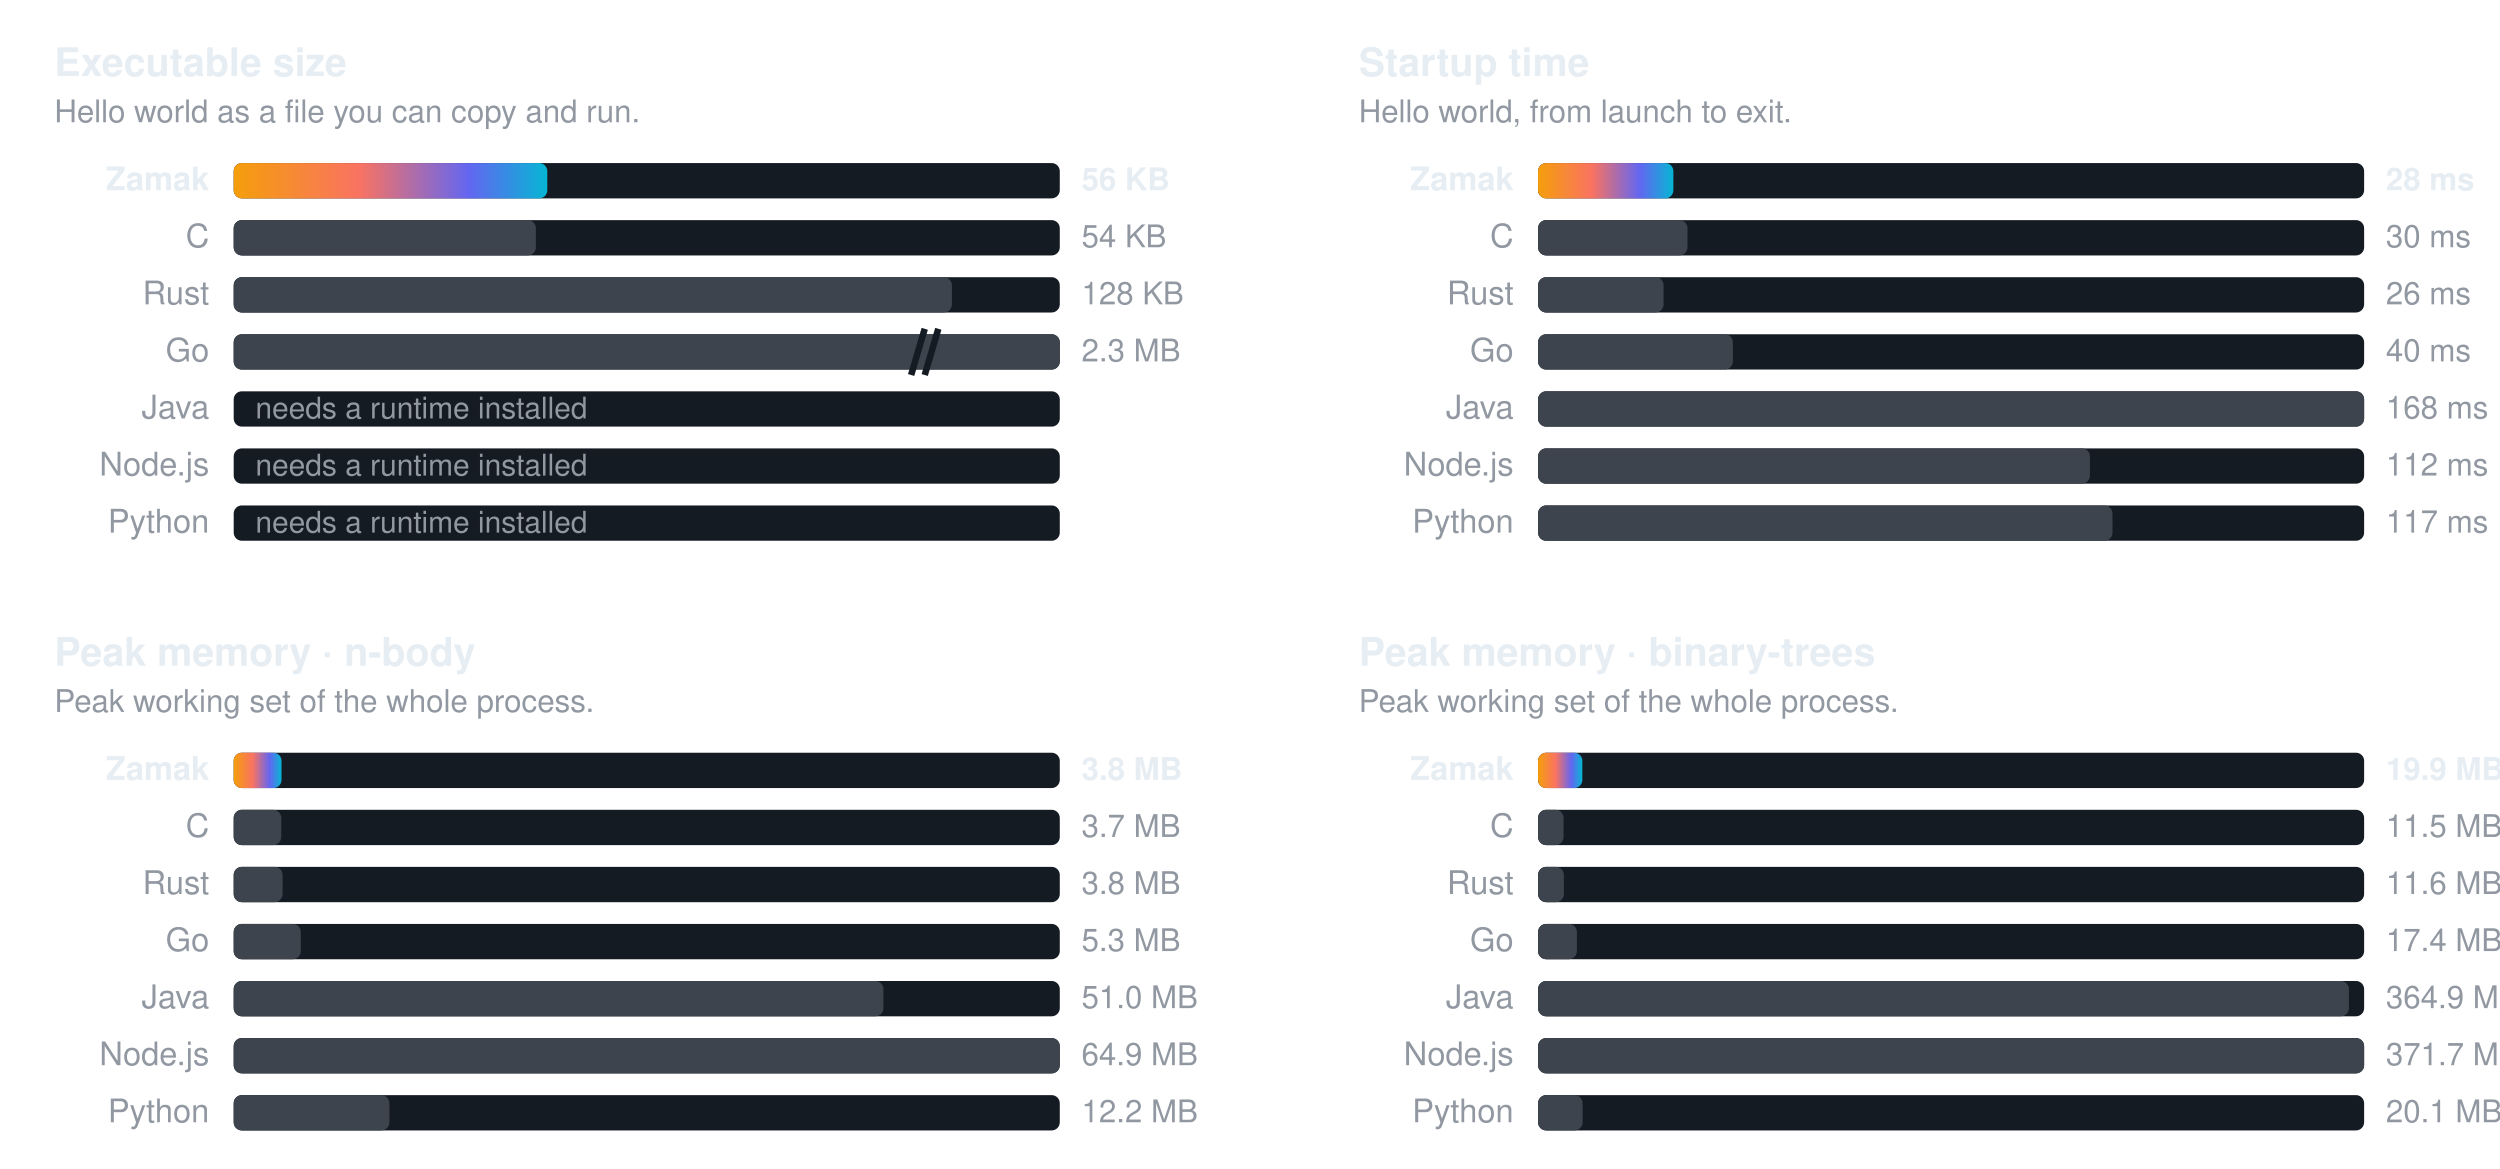
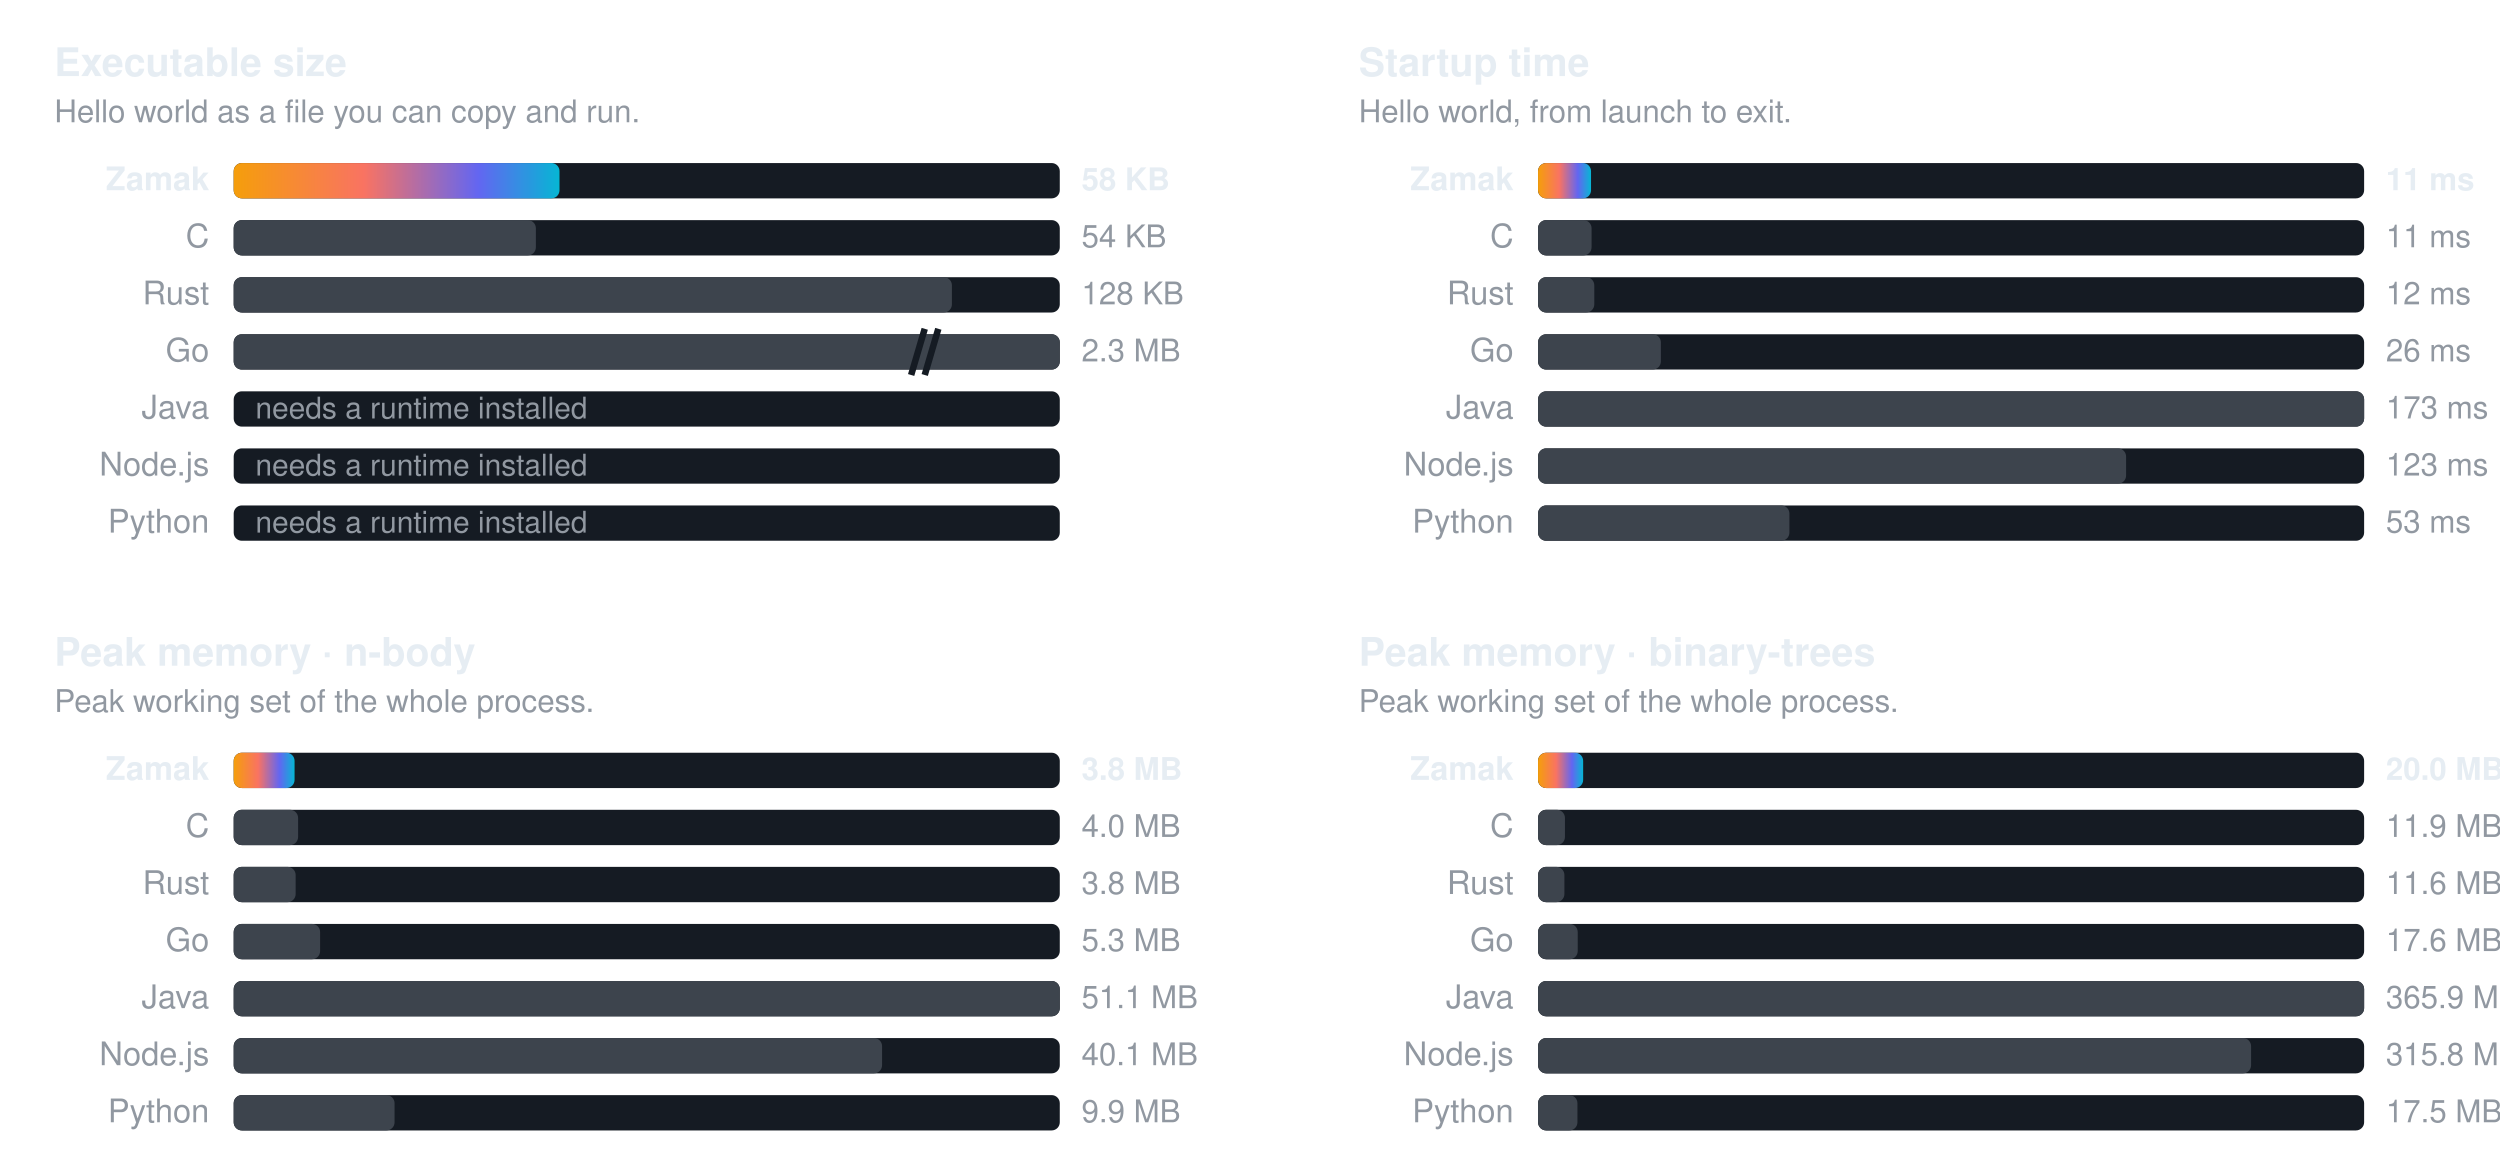
<svg xmlns="http://www.w3.org/2000/svg" viewBox="0 0 920 430" width="920" height="430" role="img" aria-label="Executable size, startup time, and peak memory of Zamak, C, Rust, Go, Java, Node.js, and Python" font-family="-apple-system, 'Segoe UI', Helvetica, Arial, sans-serif">
  <defs>
    <linearGradient id="brand" x1="0" x2="1" y1="0" y2="0">
      <stop offset="0" stop-color="#f59e0b" />
      <stop offset="0.4" stop-color="#f97362" />
      <stop offset="0.75" stop-color="#6366f1" />
      <stop offset="1" stop-color="#06b6d4" />
    </linearGradient>
  </defs>
  <text x="20" y="28" font-size="14.5" font-weight="600" fill="#e6edf3">Executable size</text>
  <text x="20" y="45" font-size="11.5" fill="#9198a1">Hello world as a file you can copy and run.</text>
  <text x="77" y="70" font-size="12" text-anchor="end" font-weight="600" fill="#e6edf3">Zamak</text>
  <rect x="86" y="60" width="304" height="13" rx="3" fill="#151b23" />
-   <rect x="86" y="60" width="115.4" height="13" rx="3" fill="url(#brand)" />
-   <text x="398" y="70" font-size="11.5" font-weight="600" fill="#e6edf3">56 KB</text>
+   <rect x="86" y="60" width="119.9" height="13" rx="3" fill="url(#brand)" />
+   <text x="398" y="70" font-size="11.5" font-weight="600" fill="#e6edf3">58 KB</text>
  <text x="77" y="91" font-size="12" text-anchor="end" font-weight="400" fill="#9198a1">C</text>
  <rect x="86" y="81" width="304" height="13" rx="3" fill="#151b23" />
  <rect x="86" y="81" width="111.2" height="13" rx="3" fill="#3d444d" />
  <text x="398" y="91" font-size="11.5" font-weight="400" fill="#9198a1">54 KB</text>
  <text x="77" y="112" font-size="12" text-anchor="end" font-weight="400" fill="#9198a1">Rust</text>
  <rect x="86" y="102" width="304" height="13" rx="3" fill="#151b23" />
  <rect x="86" y="102" width="264.3" height="13" rx="3" fill="#3d444d" />
  <text x="398" y="112" font-size="11.5" font-weight="400" fill="#9198a1">128 KB</text>
  <text x="77" y="133" font-size="12" text-anchor="end" font-weight="400" fill="#9198a1">Go</text>
  <rect x="86" y="123" width="304" height="13" rx="3" fill="#151b23" />
  <rect x="86" y="123" width="304.0" height="13" rx="3" fill="#3d444d" />
  <path d="M335.3 138 l5 -17" stroke="#151b23" stroke-width="2.4" />
  <path d="M340.3 138 l5 -17" stroke="#151b23" stroke-width="2.4" />
  <text x="398" y="133" font-size="11.5" font-weight="400" fill="#9198a1">2.3 MB</text>
  <text x="77" y="154" font-size="12" text-anchor="end" font-weight="400" fill="#9198a1">Java</text>
  <rect x="86" y="144" width="304" height="13" rx="3" fill="#151b23" />
  <text x="94" y="154" font-size="11" fill="#9198a1">needs a runtime installed</text>
  <text x="77" y="175" font-size="12" text-anchor="end" font-weight="400" fill="#9198a1">Node.js</text>
  <rect x="86" y="165" width="304" height="13" rx="3" fill="#151b23" />
  <text x="94" y="175" font-size="11" fill="#9198a1">needs a runtime installed</text>
  <text x="77" y="196" font-size="12" text-anchor="end" font-weight="400" fill="#9198a1">Python</text>
  <rect x="86" y="186" width="304" height="13" rx="3" fill="#151b23" />
  <text x="94" y="196" font-size="11" fill="#9198a1">needs a runtime installed</text>
  <text x="500" y="28" font-size="14.5" font-weight="600" fill="#e6edf3">Startup time</text>
  <text x="500" y="45" font-size="11.5" fill="#9198a1">Hello world, from launch to exit.</text>
  <text x="557" y="70" font-size="12" text-anchor="end" font-weight="600" fill="#e6edf3">Zamak</text>
  <rect x="566" y="60" width="304" height="13" rx="3" fill="#151b23" />
-   <rect x="566" y="60" width="49.8" height="13" rx="3" fill="url(#brand)" />
-   <text x="878" y="70" font-size="11.5" font-weight="600" fill="#e6edf3">28 ms</text>
+   <rect x="566" y="60" width="19.5" height="13" rx="3" fill="url(#brand)" />
+   <text x="878" y="70" font-size="11.5" font-weight="600" fill="#e6edf3">11 ms</text>
  <text x="557" y="91" font-size="12" text-anchor="end" font-weight="400" fill="#9198a1">C</text>
  <rect x="566" y="81" width="304" height="13" rx="3" fill="#151b23" />
-   <rect x="566" y="81" width="55.0" height="13" rx="3" fill="#3d444d" />
-   <text x="878" y="91" font-size="11.5" font-weight="400" fill="#9198a1">30 ms</text>
+   <rect x="566" y="81" width="19.7" height="13" rx="3" fill="#3d444d" />
+   <text x="878" y="91" font-size="11.5" font-weight="400" fill="#9198a1">11 ms</text>
  <text x="557" y="112" font-size="12" text-anchor="end" font-weight="400" fill="#9198a1">Rust</text>
  <rect x="566" y="102" width="304" height="13" rx="3" fill="#151b23" />
-   <rect x="566" y="102" width="46.2" height="13" rx="3" fill="#3d444d" />
-   <text x="878" y="112" font-size="11.5" font-weight="400" fill="#9198a1">26 ms</text>
+   <rect x="566" y="102" width="20.7" height="13" rx="3" fill="#3d444d" />
+   <text x="878" y="112" font-size="11.5" font-weight="400" fill="#9198a1">12 ms</text>
  <text x="557" y="133" font-size="12" text-anchor="end" font-weight="400" fill="#9198a1">Go</text>
  <rect x="566" y="123" width="304" height="13" rx="3" fill="#151b23" />
-   <rect x="566" y="123" width="71.7" height="13" rx="3" fill="#3d444d" />
-   <text x="878" y="133" font-size="11.5" font-weight="400" fill="#9198a1">40 ms</text>
+   <rect x="566" y="123" width="45.2" height="13" rx="3" fill="#3d444d" />
+   <text x="878" y="133" font-size="11.5" font-weight="400" fill="#9198a1">26 ms</text>
  <text x="557" y="154" font-size="12" text-anchor="end" font-weight="400" fill="#9198a1">Java</text>
  <rect x="566" y="144" width="304" height="13" rx="3" fill="#151b23" />
  <rect x="566" y="144" width="304.0" height="13" rx="3" fill="#3d444d" />
-   <text x="878" y="154" font-size="11.5" font-weight="400" fill="#9198a1">168 ms</text>
+   <text x="878" y="154" font-size="11.5" font-weight="400" fill="#9198a1">173 ms</text>
  <text x="557" y="175" font-size="12" text-anchor="end" font-weight="400" fill="#9198a1">Node.js</text>
  <rect x="566" y="165" width="304" height="13" rx="3" fill="#151b23" />
-   <rect x="566" y="165" width="203.1" height="13" rx="3" fill="#3d444d" />
-   <text x="878" y="175" font-size="11.5" font-weight="400" fill="#9198a1">112 ms</text>
+   <rect x="566" y="165" width="216.4" height="13" rx="3" fill="#3d444d" />
+   <text x="878" y="175" font-size="11.5" font-weight="400" fill="#9198a1">123 ms</text>
  <text x="557" y="196" font-size="12" text-anchor="end" font-weight="400" fill="#9198a1">Python</text>
  <rect x="566" y="186" width="304" height="13" rx="3" fill="#151b23" />
-   <rect x="566" y="186" width="211.4" height="13" rx="3" fill="#3d444d" />
-   <text x="878" y="196" font-size="11.5" font-weight="400" fill="#9198a1">117 ms</text>
+   <rect x="566" y="186" width="92.5" height="13" rx="3" fill="#3d444d" />
+   <text x="878" y="196" font-size="11.5" font-weight="400" fill="#9198a1">53 ms</text>
  <text x="20" y="245" font-size="14.5" font-weight="600" fill="#e6edf3">Peak memory · n-body</text>
  <text x="20" y="262" font-size="11.5" fill="#9198a1">Peak working set of the whole process.</text>
  <text x="77" y="287" font-size="12" text-anchor="end" font-weight="600" fill="#e6edf3">Zamak</text>
  <rect x="86" y="277" width="304" height="13" rx="3" fill="#151b23" />
-   <rect x="86" y="277" width="17.6" height="13" rx="3" fill="url(#brand)" />
+   <rect x="86" y="277" width="22.4" height="13" rx="3" fill="url(#brand)" />
  <text x="398" y="287" font-size="11.5" font-weight="600" fill="#e6edf3">3.8 MB</text>
  <text x="77" y="308" font-size="12" text-anchor="end" font-weight="400" fill="#9198a1">C</text>
  <rect x="86" y="298" width="304" height="13" rx="3" fill="#151b23" />
-   <rect x="86" y="298" width="17.5" height="13" rx="3" fill="#3d444d" />
-   <text x="398" y="308" font-size="11.5" font-weight="400" fill="#9198a1">3.7 MB</text>
+   <rect x="86" y="298" width="23.7" height="13" rx="3" fill="#3d444d" />
+   <text x="398" y="308" font-size="11.5" font-weight="400" fill="#9198a1">4.0 MB</text>
  <text x="77" y="329" font-size="12" text-anchor="end" font-weight="400" fill="#9198a1">Rust</text>
  <rect x="86" y="319" width="304" height="13" rx="3" fill="#151b23" />
-   <rect x="86" y="319" width="18.0" height="13" rx="3" fill="#3d444d" />
+   <rect x="86" y="319" width="22.8" height="13" rx="3" fill="#3d444d" />
  <text x="398" y="329" font-size="11.5" font-weight="400" fill="#9198a1">3.8 MB</text>
  <text x="77" y="350" font-size="12" text-anchor="end" font-weight="400" fill="#9198a1">Go</text>
  <rect x="86" y="340" width="304" height="13" rx="3" fill="#151b23" />
-   <rect x="86" y="340" width="24.7" height="13" rx="3" fill="#3d444d" />
+   <rect x="86" y="340" width="31.8" height="13" rx="3" fill="#3d444d" />
  <text x="398" y="350" font-size="11.5" font-weight="400" fill="#9198a1">5.3 MB</text>
  <text x="77" y="371" font-size="12" text-anchor="end" font-weight="400" fill="#9198a1">Java</text>
  <rect x="86" y="361" width="304" height="13" rx="3" fill="#151b23" />
-   <rect x="86" y="361" width="239.1" height="13" rx="3" fill="#3d444d" />
-   <text x="398" y="371" font-size="11.5" font-weight="400" fill="#9198a1">51.0 MB</text>
+   <rect x="86" y="361" width="304.0" height="13" rx="3" fill="#3d444d" />
+   <text x="398" y="371" font-size="11.5" font-weight="400" fill="#9198a1">51.1 MB</text>
  <text x="77" y="392" font-size="12" text-anchor="end" font-weight="400" fill="#9198a1">Node.js</text>
  <rect x="86" y="382" width="304" height="13" rx="3" fill="#151b23" />
-   <rect x="86" y="382" width="304.0" height="13" rx="3" fill="#3d444d" />
-   <text x="398" y="392" font-size="11.5" font-weight="400" fill="#9198a1">64.9 MB</text>
+   <rect x="86" y="382" width="238.6" height="13" rx="3" fill="#3d444d" />
+   <text x="398" y="392" font-size="11.5" font-weight="400" fill="#9198a1">40.1 MB</text>
  <text x="77" y="413" font-size="12" text-anchor="end" font-weight="400" fill="#9198a1">Python</text>
  <rect x="86" y="403" width="304" height="13" rx="3" fill="#151b23" />
-   <rect x="86" y="403" width="57.3" height="13" rx="3" fill="#3d444d" />
-   <text x="398" y="413" font-size="11.5" font-weight="400" fill="#9198a1">12.2 MB</text>
+   <rect x="86" y="403" width="59.2" height="13" rx="3" fill="#3d444d" />
+   <text x="398" y="413" font-size="11.5" font-weight="400" fill="#9198a1">9.9 MB</text>
  <text x="500" y="245" font-size="14.5" font-weight="600" fill="#e6edf3">Peak memory · binary-trees</text>
  <text x="500" y="262" font-size="11.5" fill="#9198a1">Peak working set of the whole process.</text>
  <text x="557" y="287" font-size="12" text-anchor="end" font-weight="600" fill="#e6edf3">Zamak</text>
  <rect x="566" y="277" width="304" height="13" rx="3" fill="#151b23" />
-   <rect x="566" y="277" width="16.3" height="13" rx="3" fill="url(#brand)" />
-   <text x="878" y="287" font-size="11.5" font-weight="600" fill="#e6edf3">19.9 MB</text>
+   <rect x="566" y="277" width="16.6" height="13" rx="3" fill="url(#brand)" />
+   <text x="878" y="287" font-size="11.5" font-weight="600" fill="#e6edf3">20.0 MB</text>
  <text x="557" y="308" font-size="12" text-anchor="end" font-weight="400" fill="#9198a1">C</text>
  <rect x="566" y="298" width="304" height="13" rx="3" fill="#151b23" />
-   <rect x="566" y="298" width="9.4" height="13" rx="3" fill="#3d444d" />
-   <text x="878" y="308" font-size="11.5" font-weight="400" fill="#9198a1">11.5 MB</text>
+   <rect x="566" y="298" width="9.9" height="13" rx="3" fill="#3d444d" />
+   <text x="878" y="308" font-size="11.5" font-weight="400" fill="#9198a1">11.9 MB</text>
  <text x="557" y="329" font-size="12" text-anchor="end" font-weight="400" fill="#9198a1">Rust</text>
  <rect x="566" y="319" width="304" height="13" rx="3" fill="#151b23" />
-   <rect x="566" y="319" width="9.5" height="13" rx="3" fill="#3d444d" />
+   <rect x="566" y="319" width="9.7" height="13" rx="3" fill="#3d444d" />
  <text x="878" y="329" font-size="11.5" font-weight="400" fill="#9198a1">11.6 MB</text>
  <text x="557" y="350" font-size="12" text-anchor="end" font-weight="400" fill="#9198a1">Go</text>
  <rect x="566" y="340" width="304" height="13" rx="3" fill="#151b23" />
-   <rect x="566" y="340" width="14.3" height="13" rx="3" fill="#3d444d" />
-   <text x="878" y="350" font-size="11.5" font-weight="400" fill="#9198a1">17.4 MB</text>
+   <rect x="566" y="340" width="14.6" height="13" rx="3" fill="#3d444d" />
+   <text x="878" y="350" font-size="11.5" font-weight="400" fill="#9198a1">17.6 MB</text>
  <text x="557" y="371" font-size="12" text-anchor="end" font-weight="400" fill="#9198a1">Java</text>
  <rect x="566" y="361" width="304" height="13" rx="3" fill="#151b23" />
-   <rect x="566" y="361" width="298.4" height="13" rx="3" fill="#3d444d" />
-   <text x="878" y="371" font-size="11.5" font-weight="400" fill="#9198a1">364.9 MB</text>
+   <rect x="566" y="361" width="304.0" height="13" rx="3" fill="#3d444d" />
+   <text x="878" y="371" font-size="11.5" font-weight="400" fill="#9198a1">365.9 MB</text>
  <text x="557" y="392" font-size="12" text-anchor="end" font-weight="400" fill="#9198a1">Node.js</text>
  <rect x="566" y="382" width="304" height="13" rx="3" fill="#151b23" />
-   <rect x="566" y="382" width="304.0" height="13" rx="3" fill="#3d444d" />
-   <text x="878" y="392" font-size="11.5" font-weight="400" fill="#9198a1">371.7 MB</text>
+   <rect x="566" y="382" width="262.4" height="13" rx="3" fill="#3d444d" />
+   <text x="878" y="392" font-size="11.5" font-weight="400" fill="#9198a1">315.8 MB</text>
  <text x="557" y="413" font-size="12" text-anchor="end" font-weight="400" fill="#9198a1">Python</text>
  <rect x="566" y="403" width="304" height="13" rx="3" fill="#151b23" />
-   <rect x="566" y="403" width="16.4" height="13" rx="3" fill="#3d444d" />
-   <text x="878" y="413" font-size="11.5" font-weight="400" fill="#9198a1">20.1 MB</text>
+   <rect x="566" y="403" width="14.5" height="13" rx="3" fill="#3d444d" />
+   <text x="878" y="413" font-size="11.5" font-weight="400" fill="#9198a1">17.5 MB</text>
</svg>
